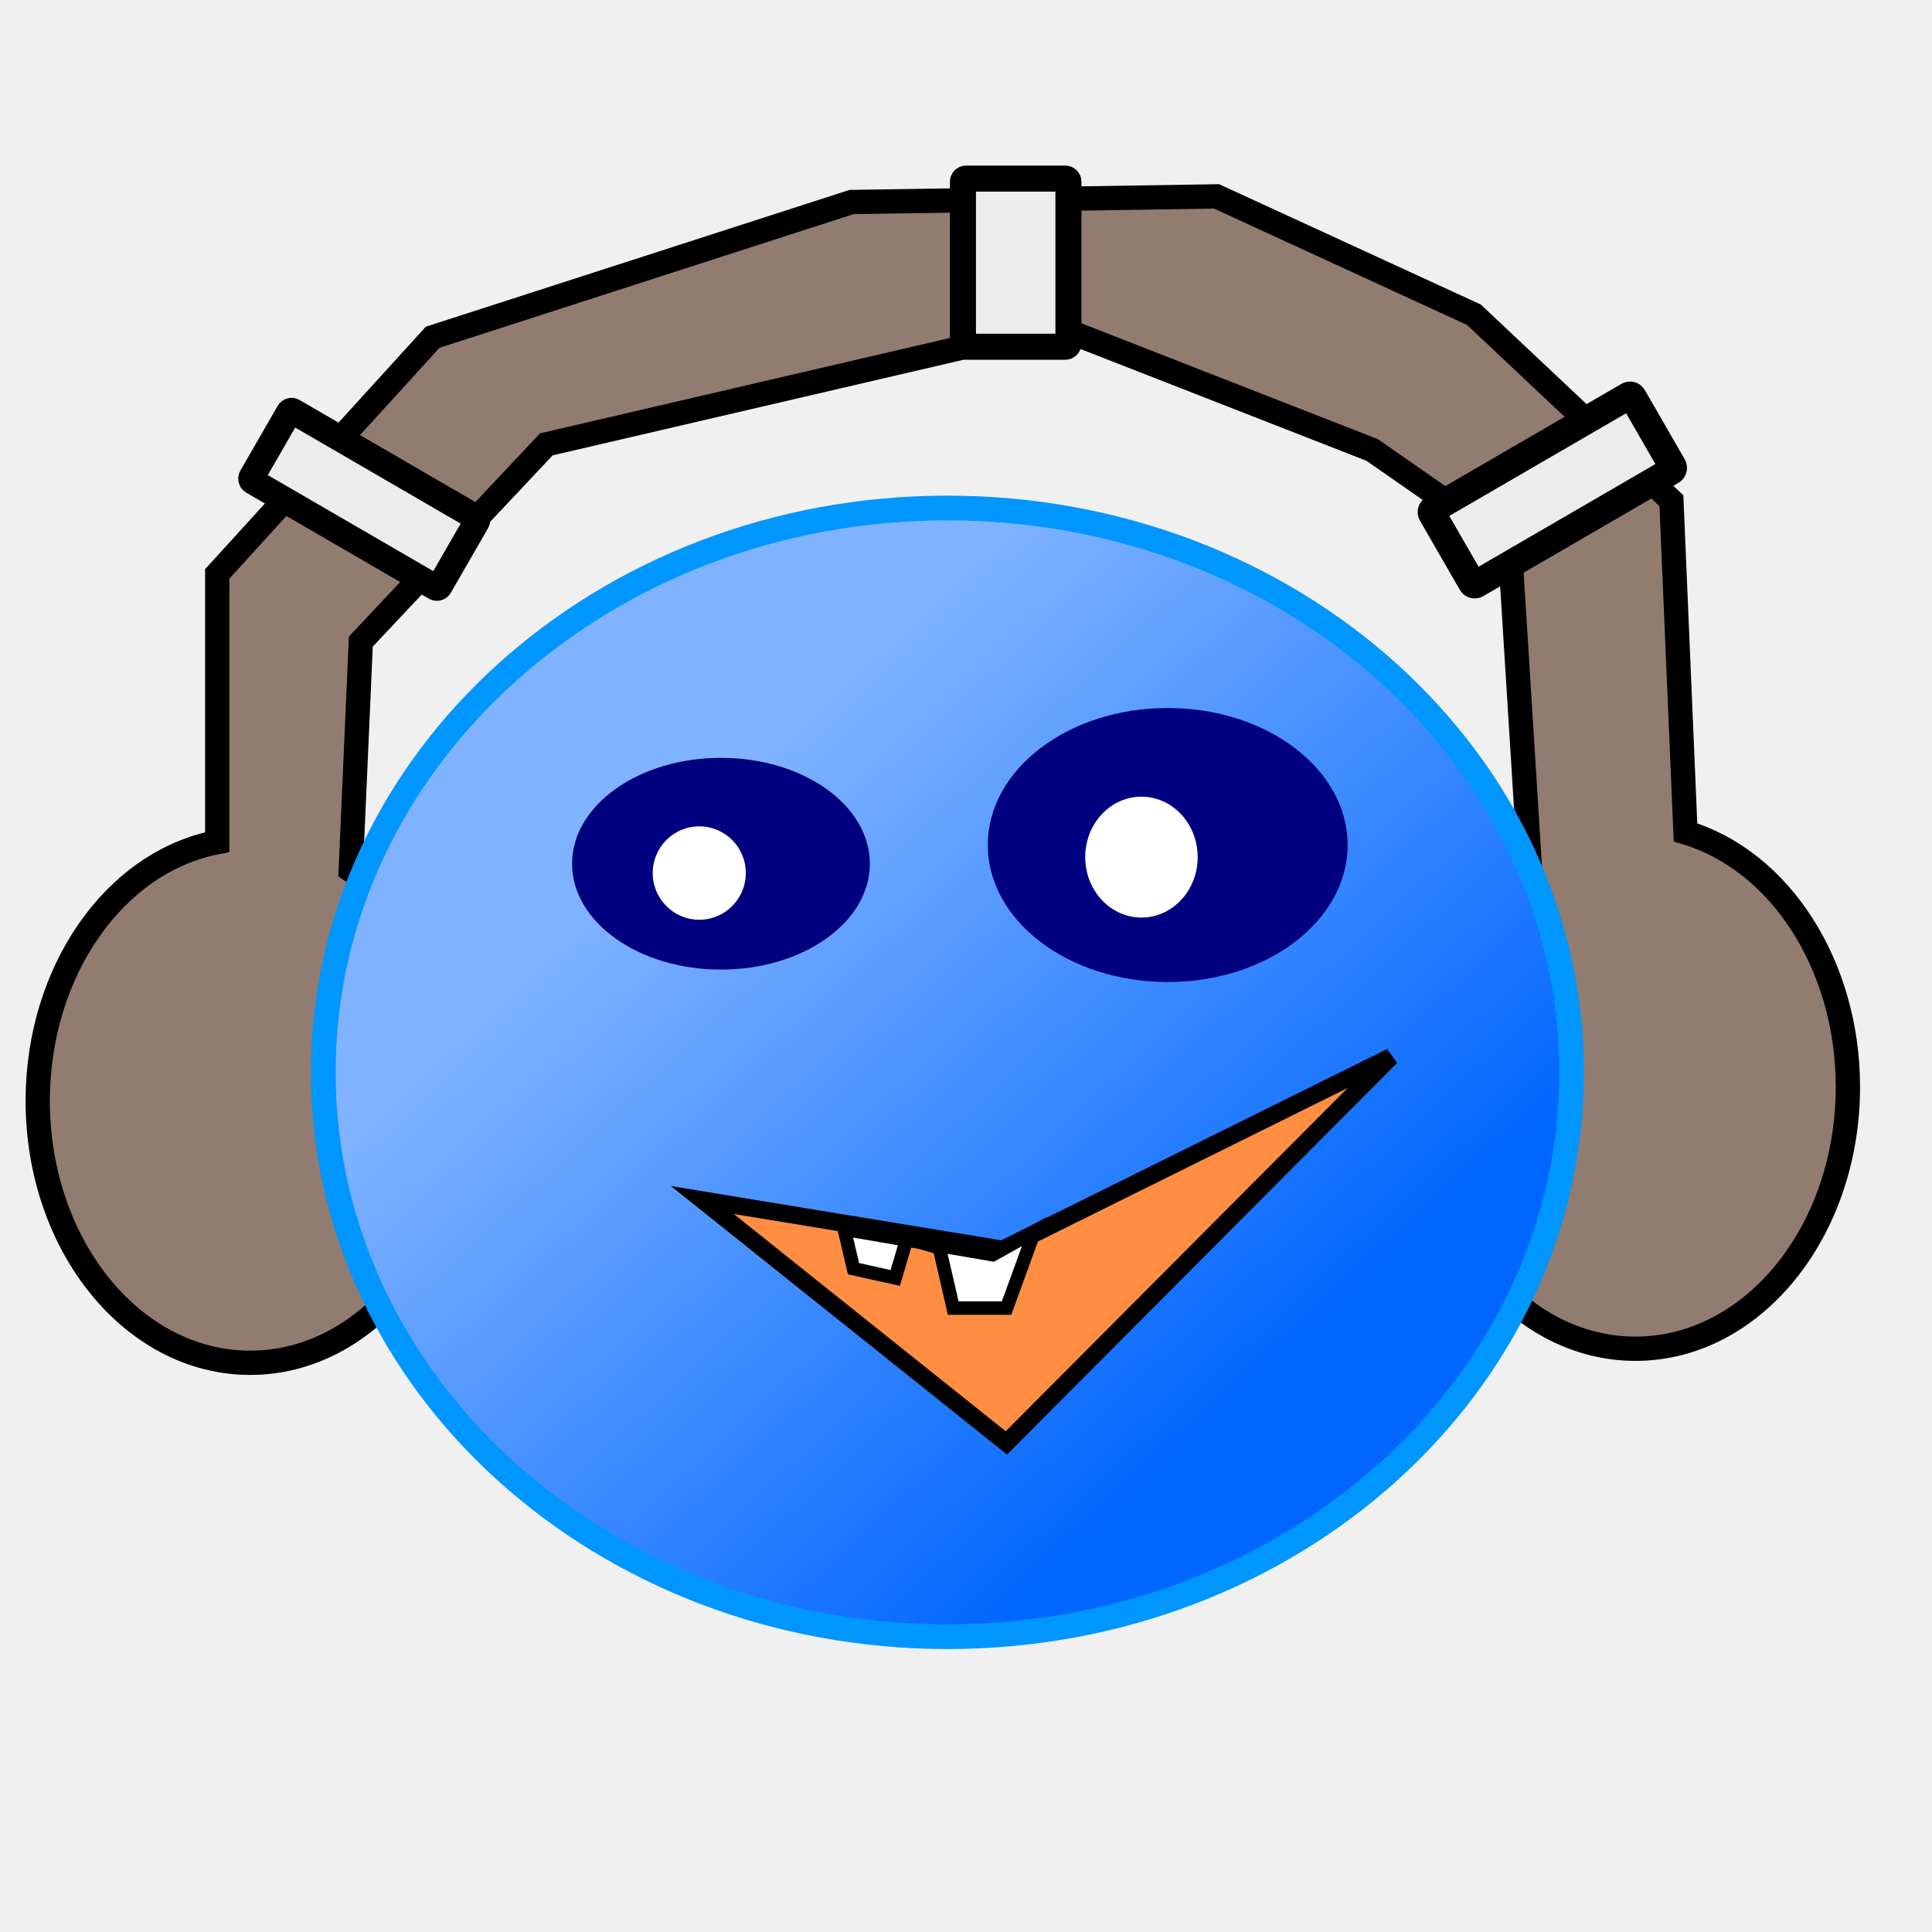
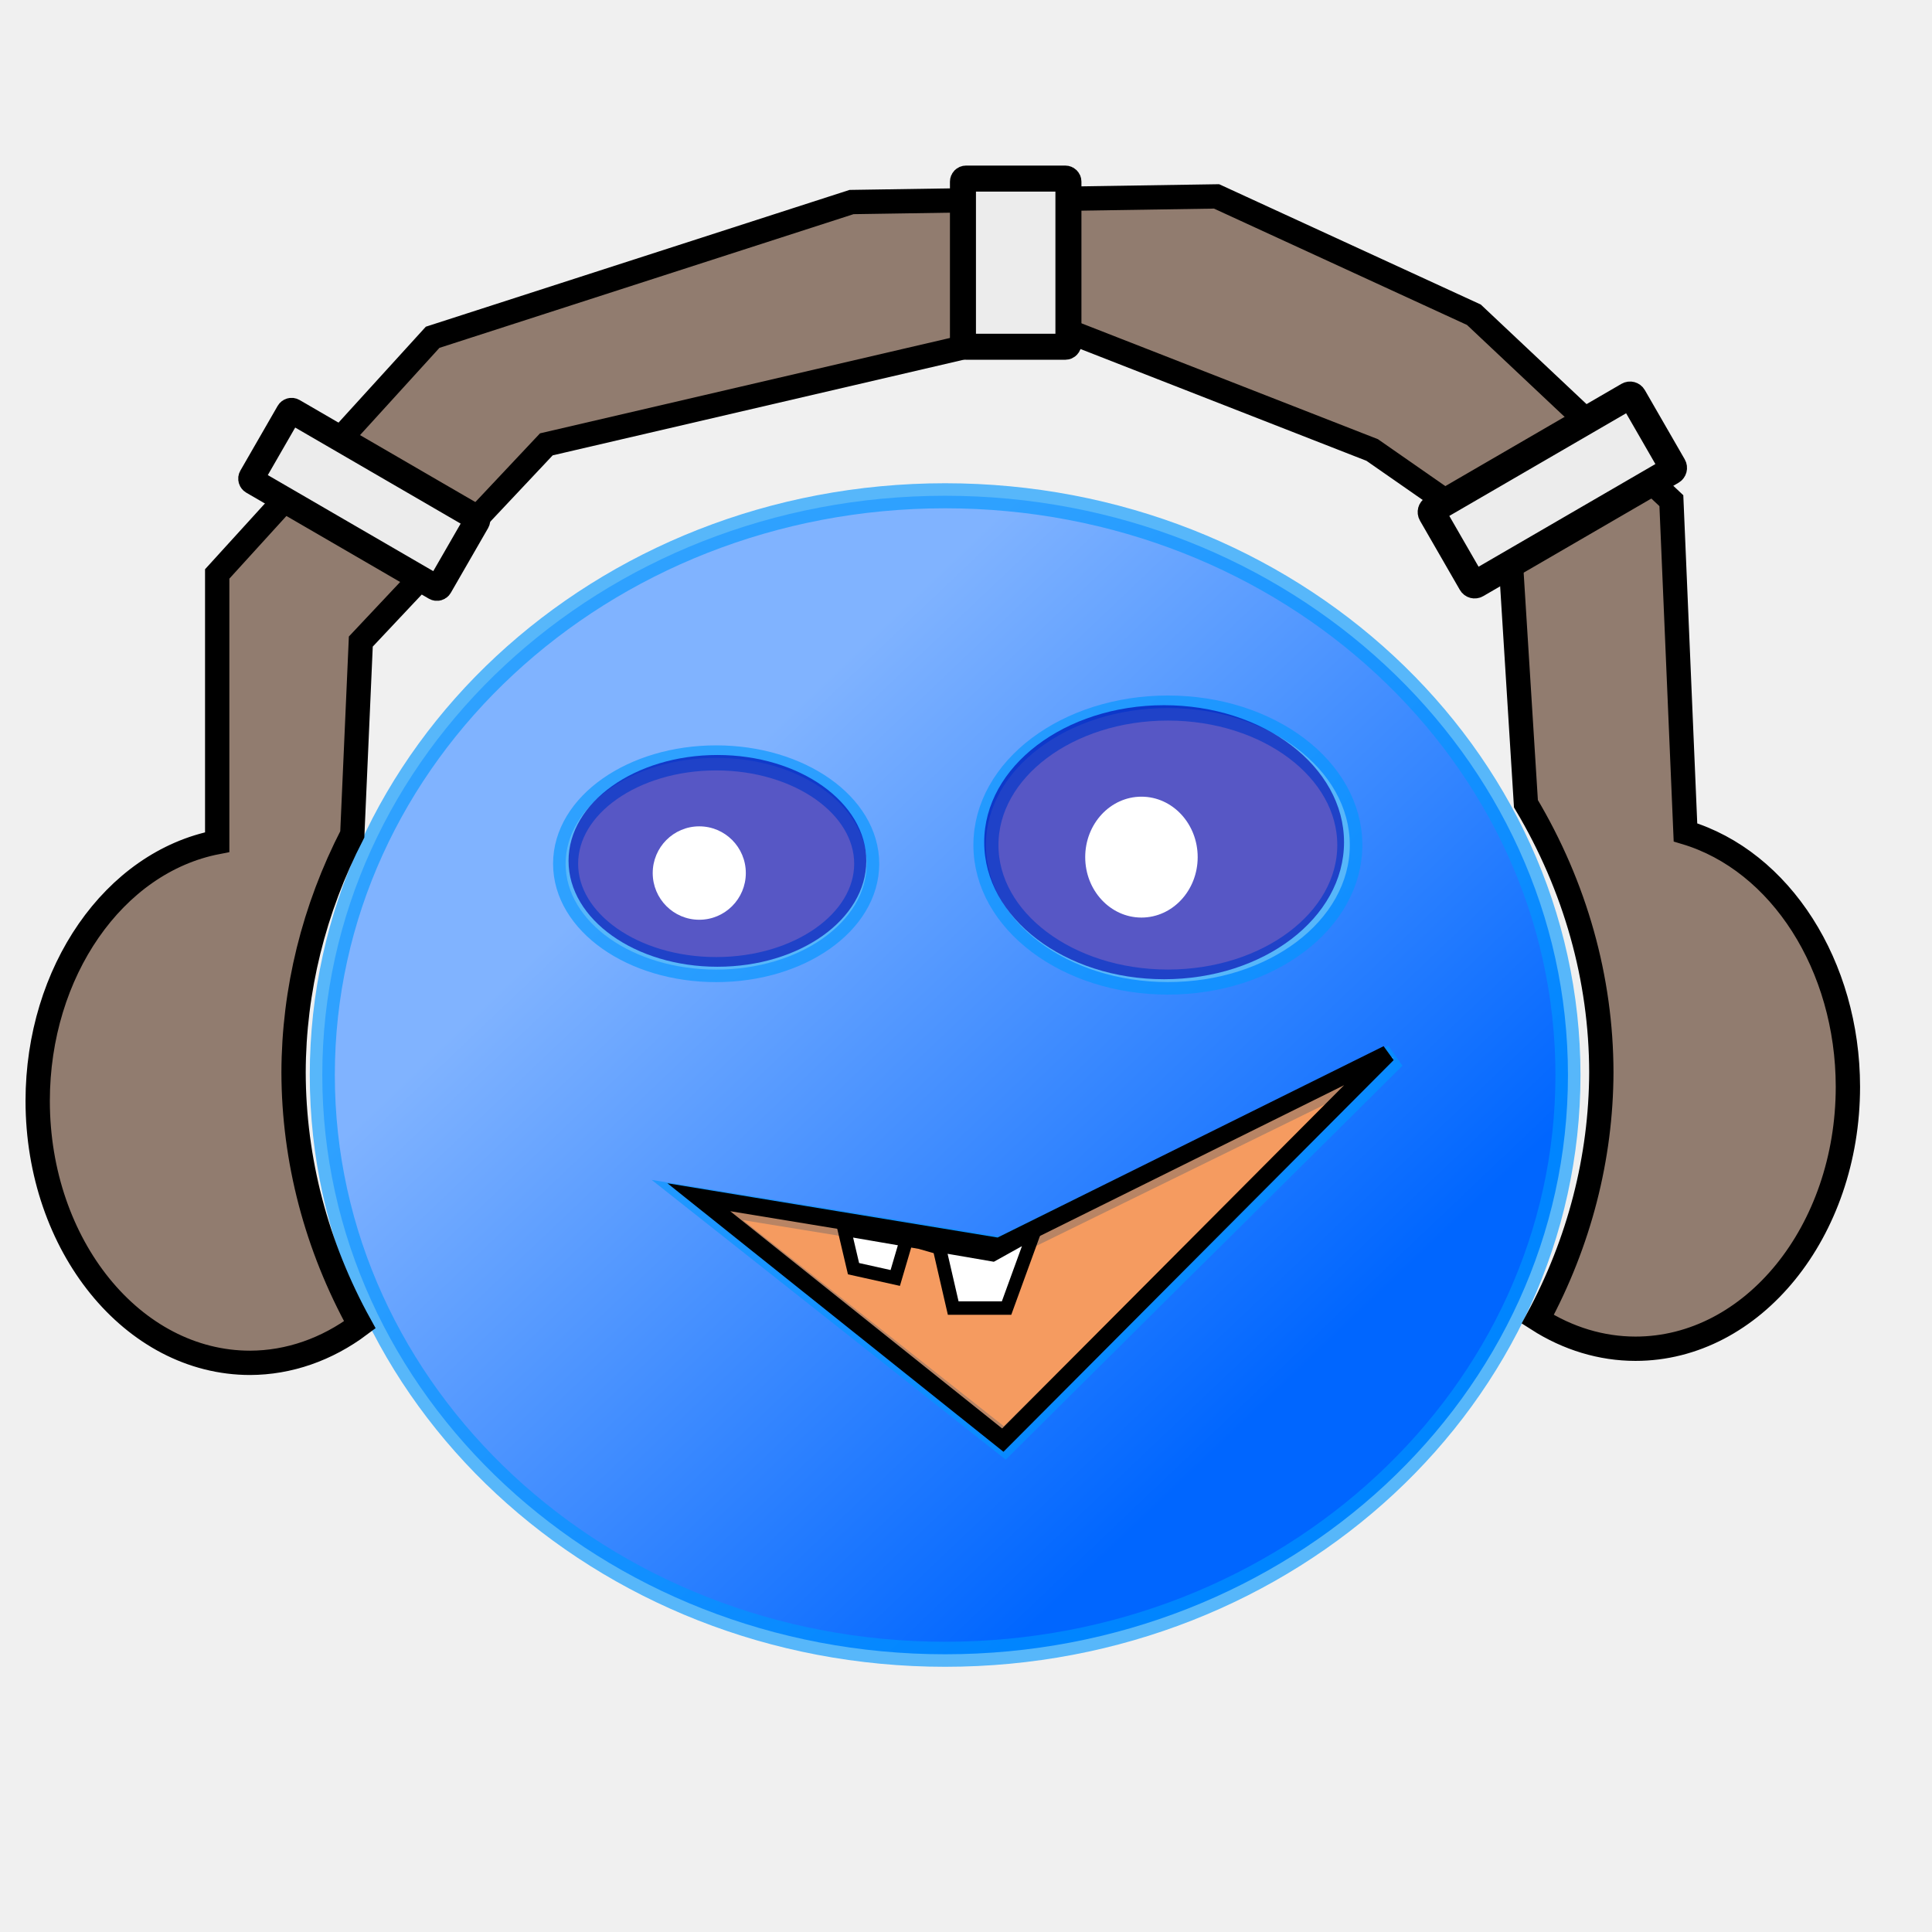
<svg xmlns="http://www.w3.org/2000/svg" xmlns:xlink="http://www.w3.org/1999/xlink" width="144" height="144" viewBox="0 0 38.1 38.1" version="1.1" id="svg8">
  <defs id="defs2">
+     <linearGradient xlink:href="#linearGradient886" id="linearGradient888" x1="149.679" y1="175.292" x2="83.155" y2="95.161" gradientUnits="userSpaceOnUse" gradientTransform="matrix(0.1457268,0,0,0.1669691,-8.344391,169.8367)" />
    <linearGradient id="linearGradient886">
      <stop style="stop-color:#0066ff;stop-opacity:1" offset="0" id="stop882" />
      <stop style="stop-color:#80b3ff;stop-opacity:1" offset="1" id="stop884" />
    </linearGradient>
-     <linearGradient xlink:href="#linearGradient886" id="linearGradient888" x1="149.679" y1="175.292" x2="83.155" y2="95.161" gradientUnits="userSpaceOnUse" gradientTransform="matrix(0.146033,0,0,0.1626666,-8.329785,170.3874)" />
  </defs>
  <g id="layer1" transform="translate(12.16589,-172.0361)">
-     <path style="opacity:1;fill:#917c6f;fill-opacity:1;stroke:#000000;stroke-width:0.479;stroke-miterlimit:4;stroke-dasharray:none;stroke-dashoffset:0;stroke-opacity:1" d="m 11.826,175.909 -7.199,0.111 -8.261,2.667 -4.248,4.667 v 5.289 a 4.189,5.167 0 0 0 -3.54,5.101 4.189,5.167 0 0 0 4.189,5.167 4.189,5.167 0 0 0 4.19,-5.167 4.189,5.167 0 0 0 -2.206,-4.549 l 0.199,-4.507 3.658,-3.889 10.031,-2.334 6.255,2.445 2.714,1.889 0.387,6.198 a 4.189,5.167 0 0 0 -2.098,4.47 4.189,5.167 0 0 0 4.19,5.167 4.189,5.167 0 0 0 4.189,-5.167 4.189,5.167 0 0 0 -3.203,-5.016 l -0.278,-6.541 -3.894,-3.667 z" id="path914" />
-     <ellipse style="opacity:1;fill:url(#linearGradient888);fill-opacity:1;stroke:#0096ff;stroke-width:0.488;stroke-miterlimit:4;stroke-dasharray:none;stroke-dashoffset:0;stroke-opacity:1" id="path880" cx="6.518" cy="193.183" rx="12.309" ry="11.129" />
-     <path style="fill:#ff8e42;fill-opacity:1;stroke:#000000;stroke-width:0.343;stroke-linecap:butt;stroke-linejoin:miter;stroke-opacity:1;stroke-miterlimit:4;stroke-dasharray:none" d="m 1.685,195.701 5.919,0.973 7.662,-3.798 -7.586,7.615 z" id="path890" />
-     <ellipse style="opacity:1;fill:#000080;fill-opacity:1;stroke:none;stroke-width:0.513;stroke-miterlimit:4;stroke-dasharray:none;stroke-dashoffset:0;stroke-opacity:1" id="path892" cx="2.052" cy="189.069" rx="2.936" ry="2.088" />
-     <ellipse style="opacity:1;fill:#ffffff;fill-opacity:1;stroke:none;stroke-width:0.513;stroke-miterlimit:4;stroke-dasharray:none;stroke-dashoffset:0;stroke-opacity:1" id="path894" cx="1.624" cy="189.253" rx="0.918" ry="0.921" />
-     <ellipse style="opacity:1;fill:#000080;fill-opacity:1;stroke:none;stroke-width:0.642;stroke-miterlimit:4;stroke-dasharray:none;stroke-dashoffset:0;stroke-opacity:1" id="path892-3" cx="10.862" cy="188.7" rx="3.548" ry="2.702" />
-     <ellipse style="opacity:1;fill:#ffffff;fill-opacity:1;stroke:none;stroke-width:0.642;stroke-miterlimit:4;stroke-dasharray:none;stroke-dashoffset:0;stroke-opacity:1" id="path894-6" cx="10.344" cy="188.939" rx="1.109" ry="1.192" />
+     <path style="opacity:1;fill:url(#linearGradient888);fill-opacity:1;stroke:#0096ff;stroke-width:0.494;stroke-miterlimit:4;stroke-dasharray:none;stroke-dashoffset:0;stroke-opacity:0.638" d="M 6.473,181.813 A 12.283,11.423 0 0 0 -5.81,193.236 12.283,11.423 0 0 0 6.473,204.659 12.283,11.423 0 0 0 18.755,193.236 12.283,11.423 0 0 0 6.473,181.813 Z m 4.392,4.186 a 3.588,2.702 0 0 1 3.588,2.702 3.588,2.702 0 0 1 -3.588,2.702 3.588,2.702 0 0 1 -3.588,-2.702 3.588,2.702 0 0 1 3.588,-2.702 z m -8.908,0.983 a 2.969,2.088 0 0 1 2.969,2.087 2.969,2.088 0 0 1 -2.969,2.088 2.969,2.088 0 0 1 -2.969,-2.088 2.969,2.088 0 0 1 2.969,-2.087 z m 13.361,5.895 -7.67,7.614 -6.062,-4.79 5.985,0.973 z" id="path880" />
+     <path style="opacity:1;fill:#917c6f;fill-opacity:1;stroke:#000000;stroke-width:1.812;stroke-miterlimit:4;stroke-dasharray:none;stroke-dashoffset:0;stroke-opacity:1" d="M 90.676 14.639 L 63.469 15.059 L 32.246 25.139 L 16.189 42.779 L 16.189 62.768 A 15.834 19.53 0 0 0 2.809 82.049 A 15.834 19.53 0 0 0 18.643 101.578 A 15.834 19.53 0 0 0 26.82 98.742 A 48.736 43.065 0 0 1 21.881 79.928 A 48.736 43.065 0 0 1 26.258 62.188 L 26.893 47.818 L 40.721 33.119 L 78.633 24.299 L 102.273 33.539 L 112.531 40.678 L 113.734 59.904 A 48.736 43.065 0 0 1 119.354 79.928 A 48.736 43.065 0 0 1 114.613 98.33 A 15.834 19.53 0 0 0 121.898 100.527 A 15.834 19.53 0 0 0 137.732 80.998 A 15.834 19.53 0 0 0 125.625 62.041 L 124.574 37.318 L 109.855 23.459 L 90.676 14.639 z " transform="matrix(0.2645833,0,0,0.2645833,-12.16589,172.0361)" id="path914" />
    <rect style="opacity:1;fill:#ececec;fill-opacity:1;stroke:#000000;stroke-width:0.513;stroke-miterlimit:4;stroke-dasharray:none;stroke-dashoffset:0;stroke-opacity:1" id="rect934" width="2.08" height="3.316" x="6.824" y="175.558" ry="0.06" />
    <rect style="opacity:1;fill:#ececec;fill-opacity:1;stroke:#000000;stroke-width:0.513;stroke-miterlimit:4;stroke-dasharray:none;stroke-dashoffset:0;stroke-opacity:1" id="rect936" width="4.286" height="1.595" x="84.329" y="159.002" ry="0.06" transform="matrix(0.8648213,0.5020798,-0.499162,0.8665087,0,0)" />
    <rect style="opacity:1;fill:#ececec;fill-opacity:1;stroke:#000000;stroke-width:0.548;stroke-miterlimit:4;stroke-dasharray:none;stroke-dashoffset:0;stroke-opacity:1" id="rect936-5" width="4.58" height="1.704" x="72.423" y="165.548" ry="0.064" transform="matrix(-0.8648213,0.5020798,0.499162,0.8665087,0,0)" />
+     <path style="fill:#f76300;fill-opacity:0.601;stroke:#000000;stroke-width:0.343;stroke-linecap:butt;stroke-linejoin:miter;stroke-miterlimit:4;stroke-dasharray:none;stroke-opacity:1;opacity:1" d="m 1.615,195.646 5.919,0.973 7.662,-3.798 -7.586,7.615 z" id="path890-3" />
    <path style="fill:#ffffff;stroke:#000000;stroke-width:0.265px;stroke-linecap:butt;stroke-linejoin:miter;stroke-opacity:1" d="m 4.483,196.277 0.183,0.778 0.823,0.183 0.229,-0.778 0.64,0.183 0.274,1.189 h 1.052 l 0.549,-1.509 -0.823,0.457 z" id="path953" />
+     <ellipse style="opacity:1;fill:#0000ad;fill-opacity:0.638;stroke:none;stroke-width:0.513;stroke-miterlimit:4;stroke-dasharray:none;stroke-dashoffset:0;stroke-opacity:1" id="path892-6" cx="1.982" cy="189.013" rx="2.936" ry="2.088" />
+     <ellipse style="opacity:1;fill:#0000ad;fill-opacity:0.638;stroke:none;stroke-width:0.642;stroke-miterlimit:4;stroke-dasharray:none;stroke-dashoffset:0;stroke-opacity:1" id="path892-3-7" cx="10.791" cy="188.645" rx="3.548" ry="2.702" />
+     <ellipse style="opacity:1;fill:#ffffff;fill-opacity:1;stroke:none;stroke-width:0.513;stroke-miterlimit:4;stroke-dasharray:none;stroke-dashoffset:0;stroke-opacity:1" id="path894" cx="1.624" cy="189.253" rx="0.918" ry="0.921" />
+     <ellipse style="opacity:1;fill:#ffffff;fill-opacity:1;stroke:none;stroke-width:0.642;stroke-miterlimit:4;stroke-dasharray:none;stroke-dashoffset:0;stroke-opacity:1" id="path894-6" cx="10.344" cy="188.939" rx="1.109" ry="1.192" />
  </g>
</svg>
